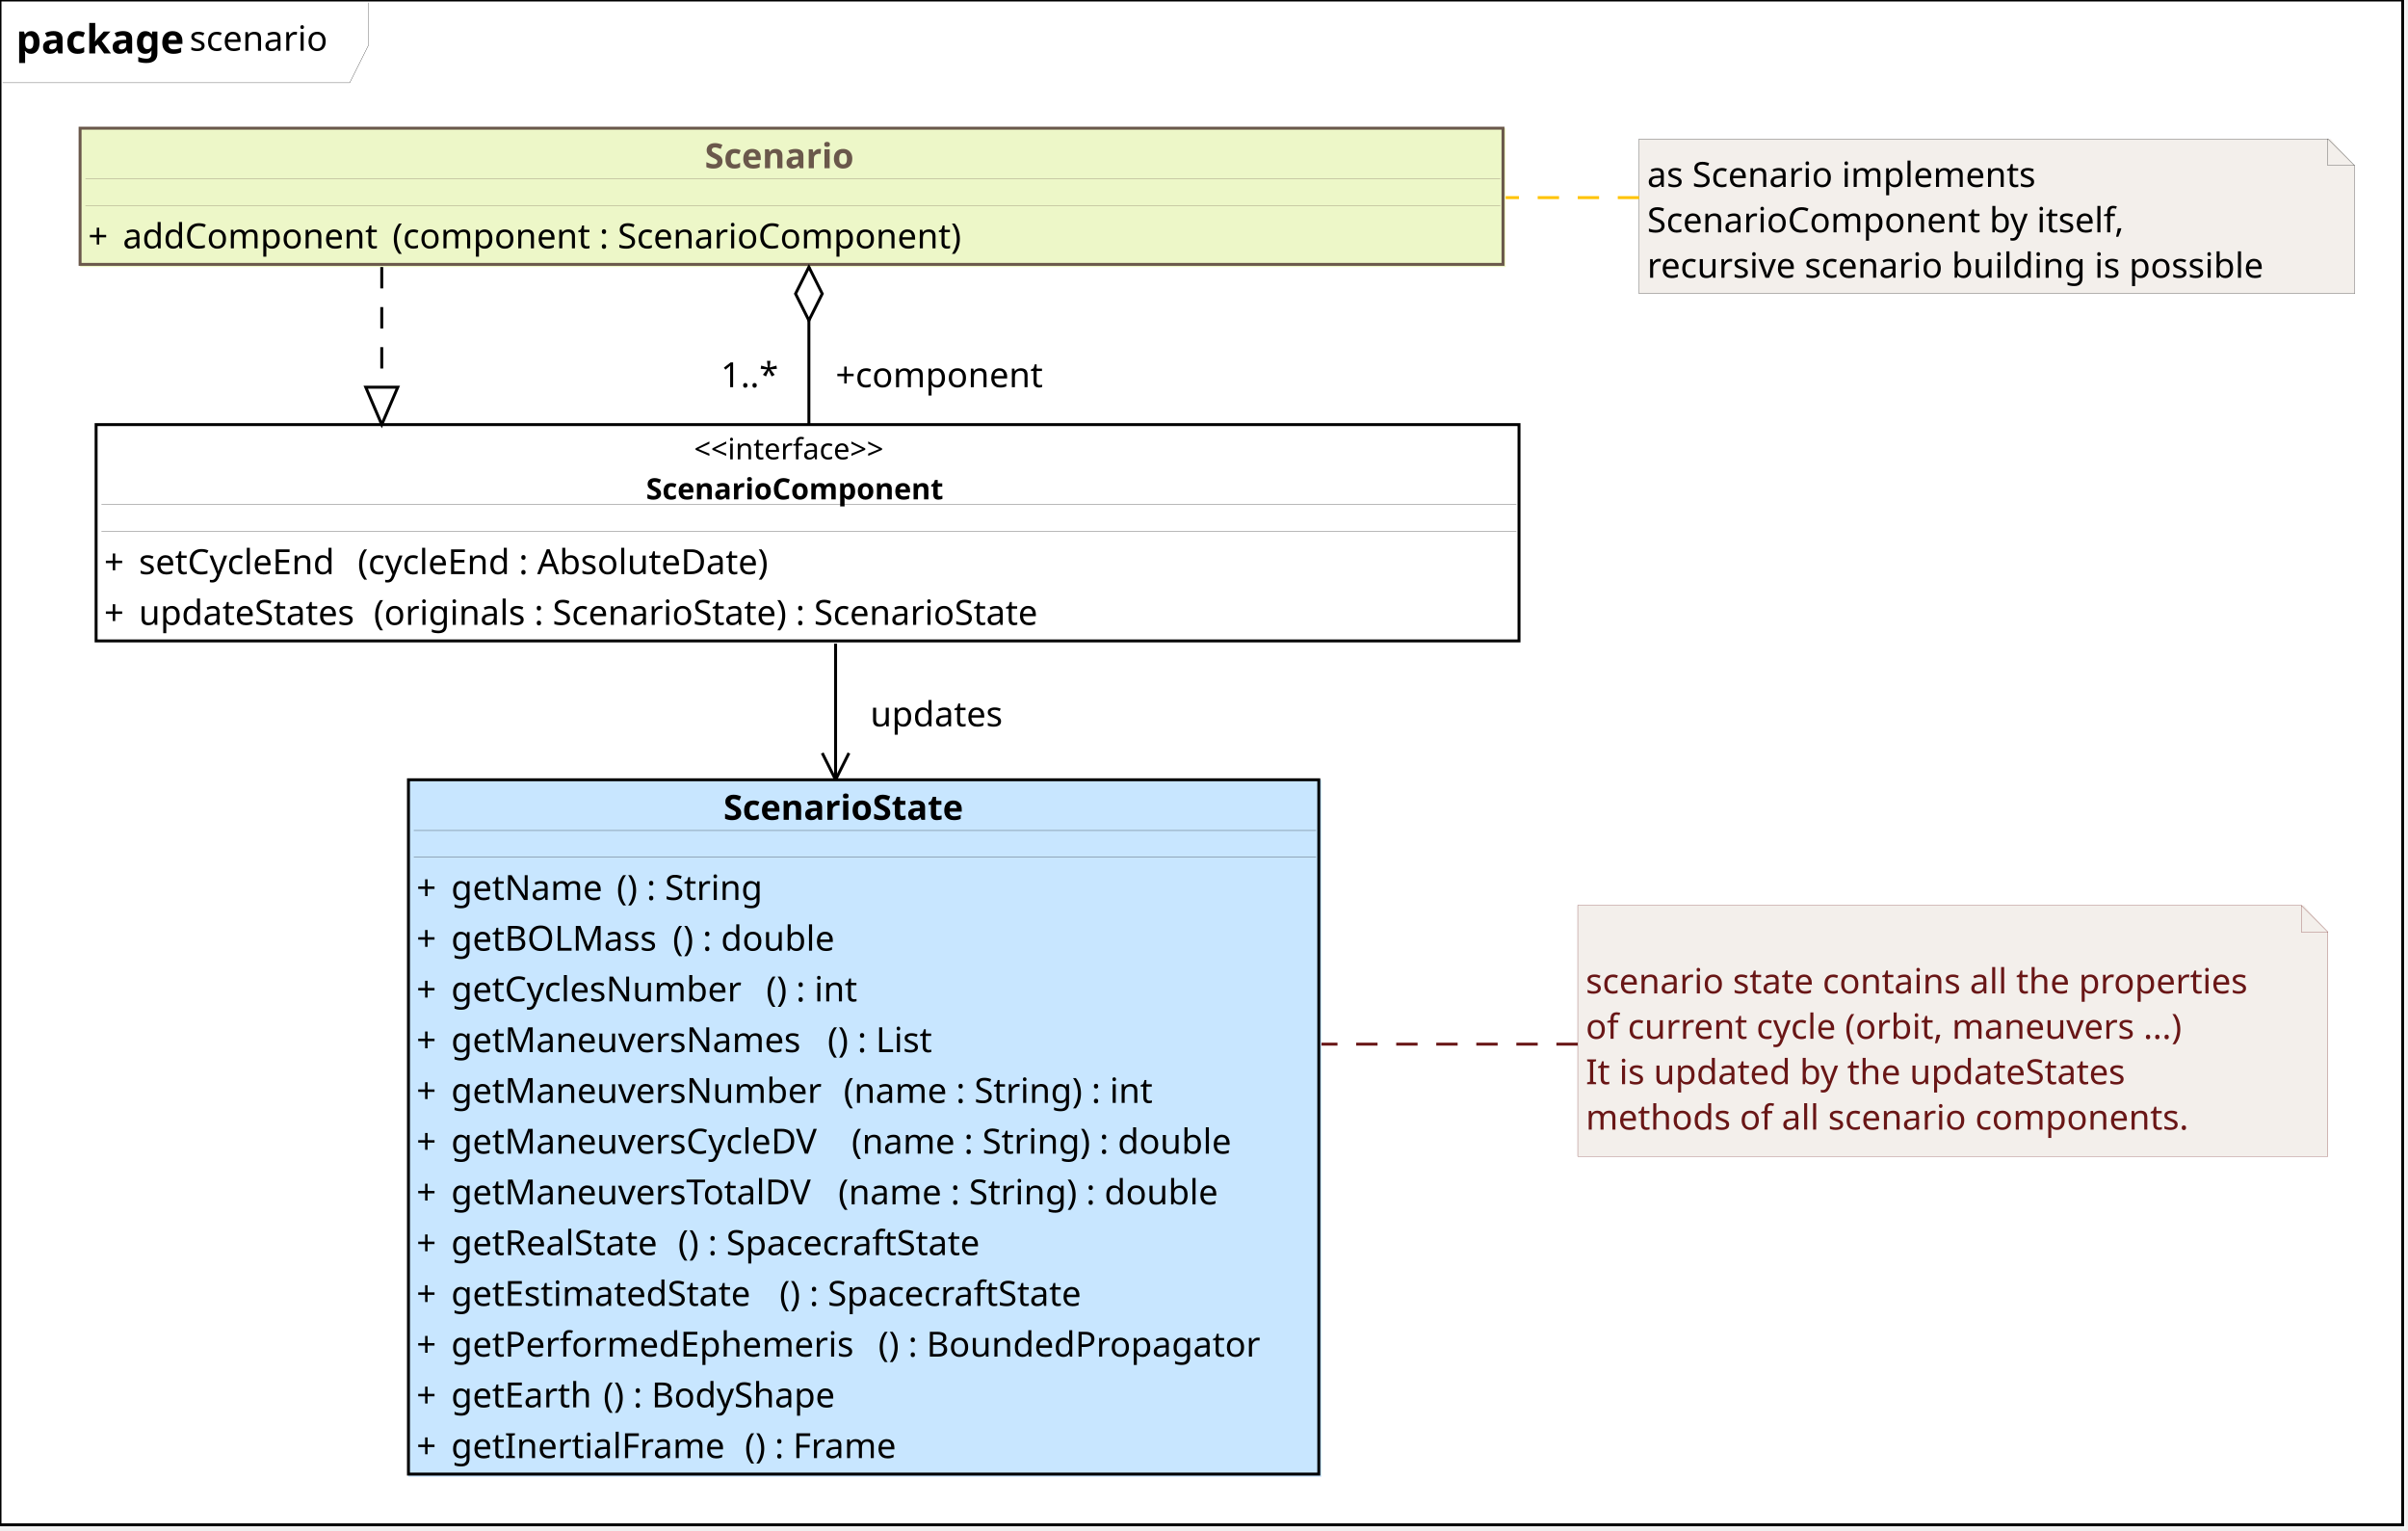
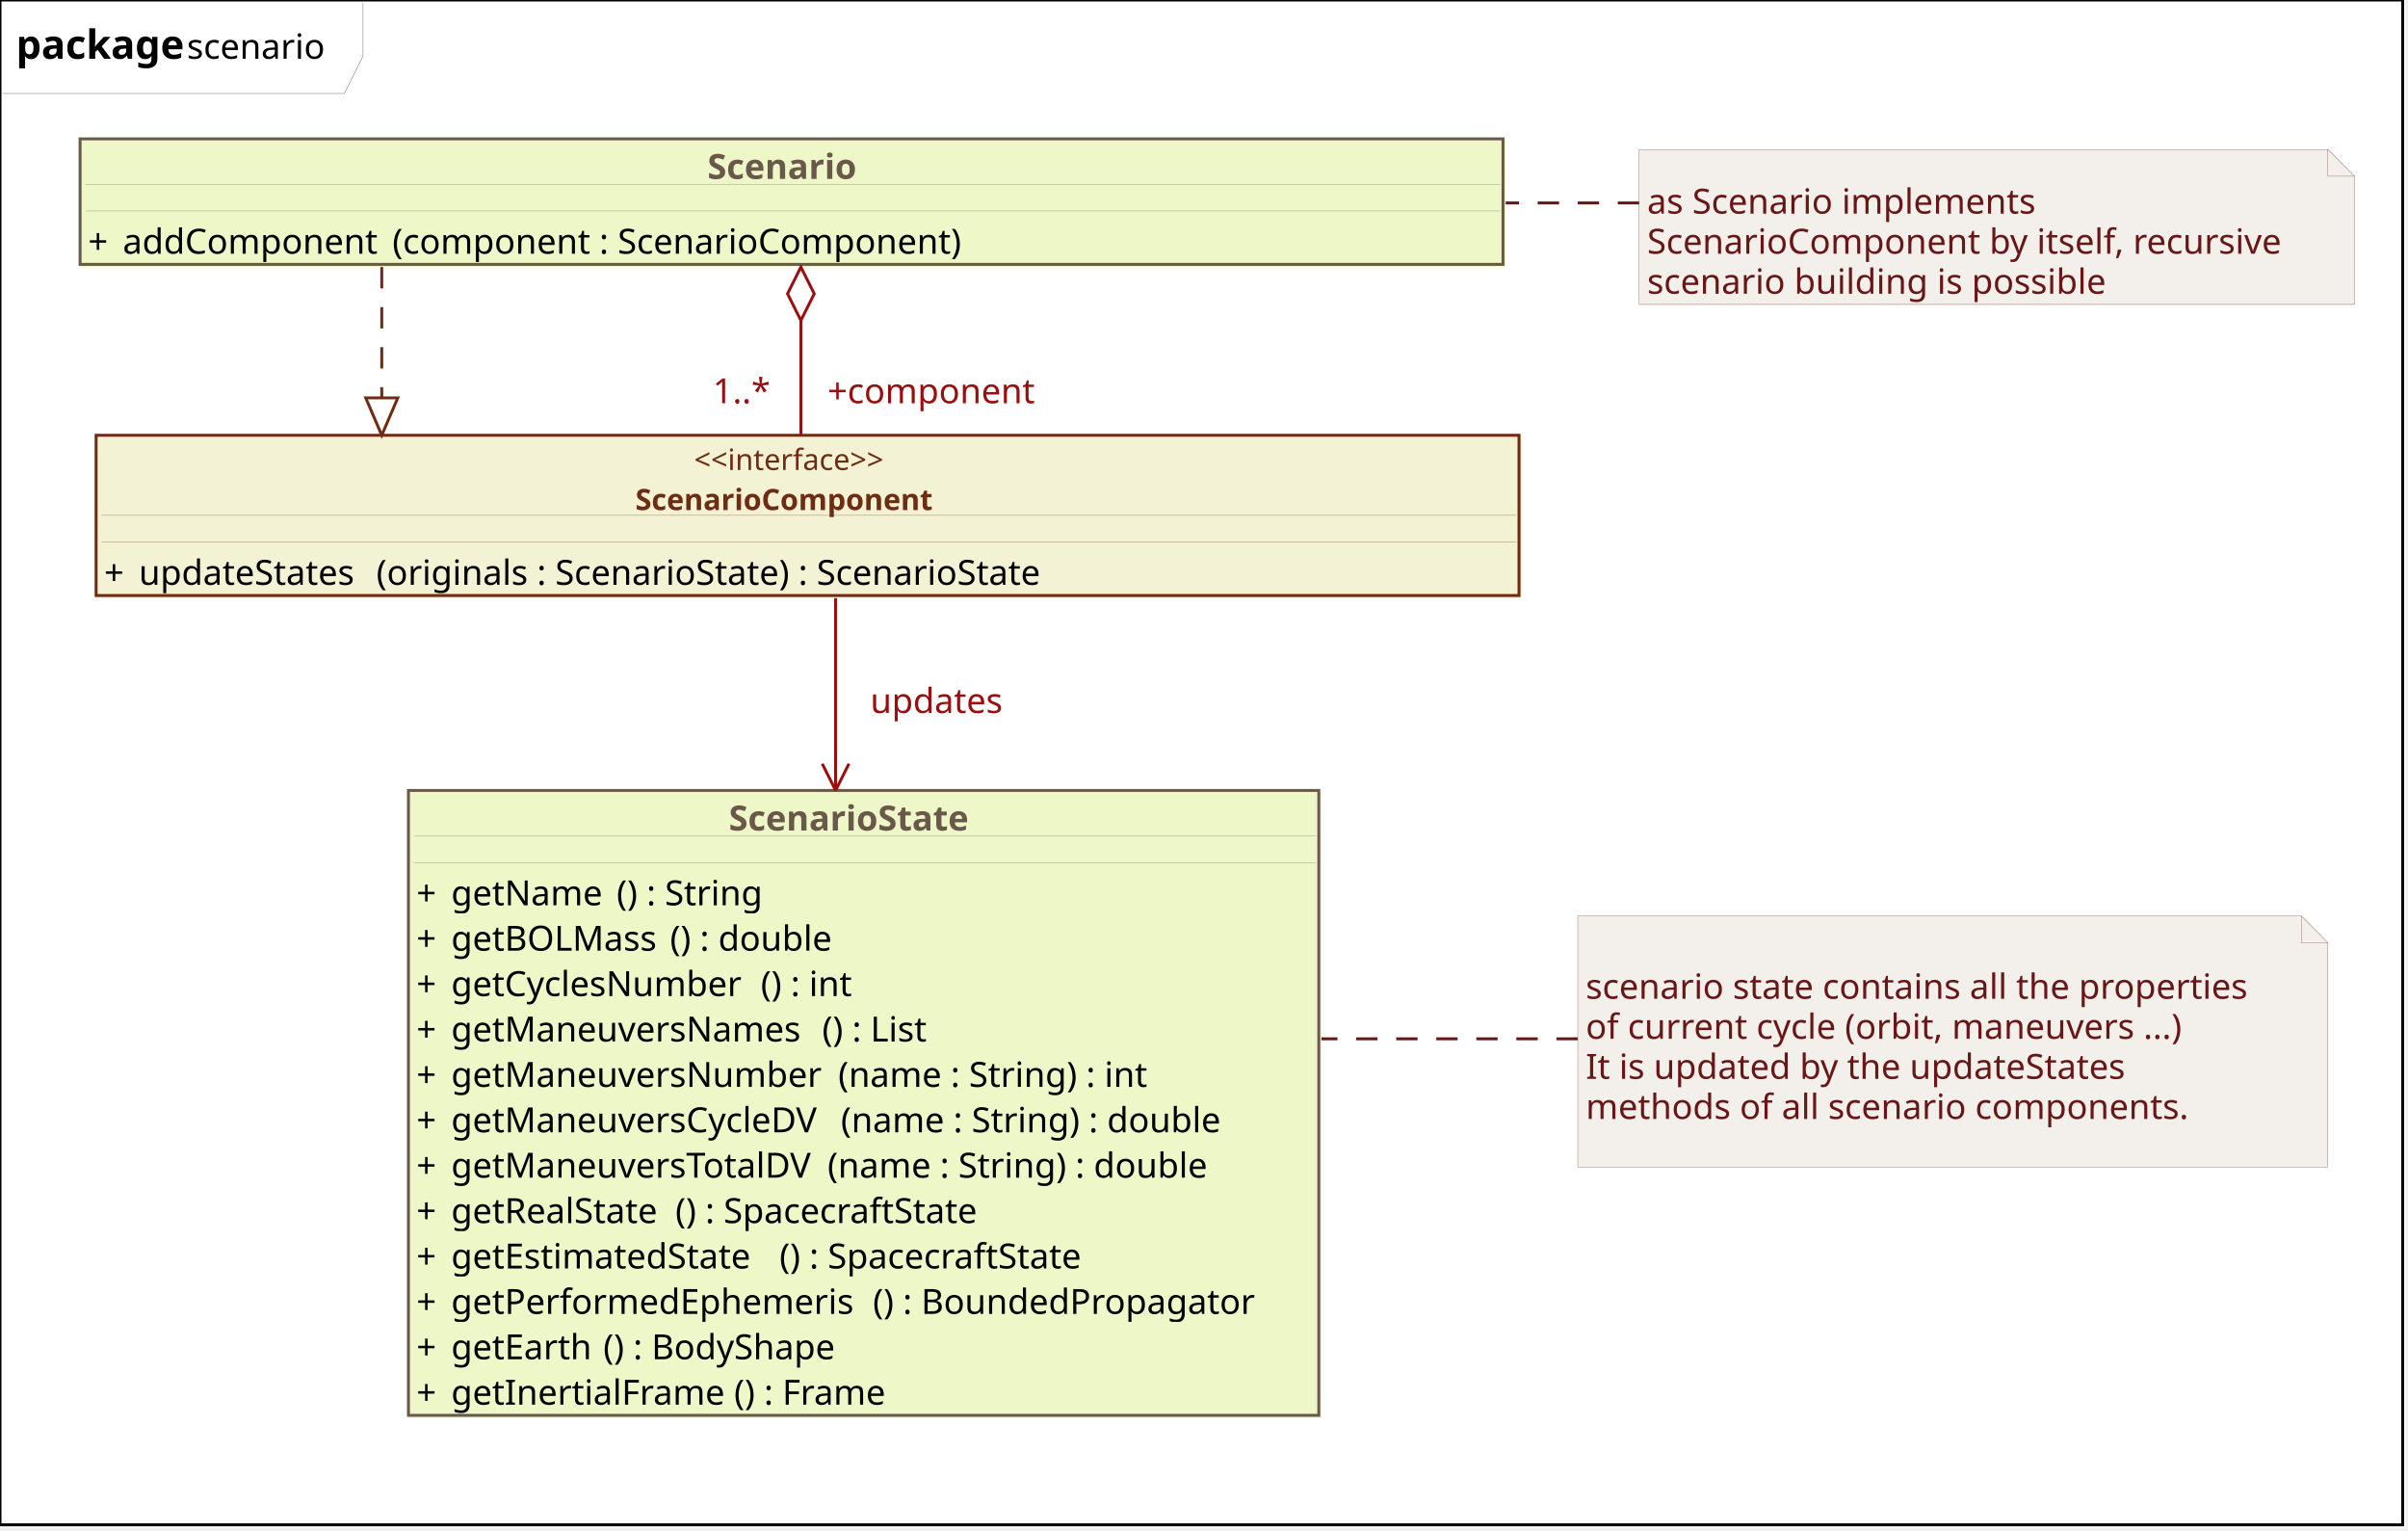
<svg stroke-dasharray="none" shape-rendering="auto" font-family="'Dialog'" width="902" text-rendering="auto" fill-opacity="1" color-interpolation="auto" color-rendering="auto" font-size="12" fill="black" stroke="black" image-rendering="auto" stroke-miterlimit="10" stroke-linecap="square" stroke-linejoin="miter" font-style="normal" height="573" stroke-width="1" stroke-dashoffset="0" font-weight="normal" stroke-opacity="1">
  <defs id="genericDefs" />
  <g>
    <defs id="defs1">
      <clipPath clipPathUnits="userSpaceOnUse" id="clipPath1">
        <path d="M-1 -1 L902 -1 L902 573 L-1 573 L-1 -1 Z" />
      </clipPath>
      <clipPath clipPathUnits="userSpaceOnUse" id="clipPath2">
-         <path d="M5 5 L70 5 L70 24 L5 24 L5 5 Z" />
+         <path d="M5 5 L69 5 L69 28 L5 28 L5 5 Z" />
      </clipPath>
      <clipPath clipPathUnits="userSpaceOnUse" id="clipPath3">
-         <path d="M70 5 L127 5 L127 24 L70 24 L70 5 Z" />
+         <path d="M69 8 L125 8 L125 25 L69 25 L69 8 Z" />
      </clipPath>
      <clipPath clipPathUnits="userSpaceOnUse" id="clipPath4">
-         <path d="M35 158 L571 158 L571 242 L35 242 L35 158 Z" />
+         <path d="M35 162 L571 162 L571 225 L35 225 L35 162 Z" />
      </clipPath>
      <clipPath clipPathUnits="userSpaceOnUse" id="clipPath5">
-         <path d="M259 160 L346 160 L346 175 L259 175 L259 160 Z" />
+         <path d="M259 164 L347 164 L347 179 L259 179 L259 164 Z" />
      </clipPath>
      <clipPath clipPathUnits="userSpaceOnUse" id="clipPath6">
-         <path d="M241 175 L364 175 L364 190 L241 190 L241 175 Z" />
+         <path d="M237 179 L368 179 L368 194 L237 194 L237 179 Z" />
      </clipPath>
      <clipPath clipPathUnits="userSpaceOnUse" id="clipPath7">
-         <path d="M37 188 L569 188 L569 200 L37 200 L37 188 Z" />
+         <path d="M37 192 L569 192 L569 204 L37 204 L37 192 Z" />
      </clipPath>
      <clipPath clipPathUnits="userSpaceOnUse" id="clipPath8">
-         <path d="M38 201 L51 201 L51 220 L38 220 L38 201 Z" />
+         <path d="M38 205 L51 205 L51 222 L38 222 L38 205 Z" />
      </clipPath>
      <clipPath clipPathUnits="userSpaceOnUse" id="clipPath9">
-         <path d="M51 201 L133 201 L133 220 L51 220 L51 201 Z" />
+         <path d="M51 205 L140 205 L140 222 L51 222 L51 205 Z" />
      </clipPath>
      <clipPath clipPathUnits="userSpaceOnUse" id="clipPath10">
-         <path d="M133 201 L303 201 L303 220 L133 220 L133 201 Z" />
+         <path d="M140 205 L411 205 L411 222 L140 222 L140 205 Z" />
      </clipPath>
      <clipPath clipPathUnits="userSpaceOnUse" id="clipPath11">
-         <path d="M38 220 L51 220 L51 239 L38 239 L38 220 Z" />
+         <path d="M37 202 L569 202 L569 223 L37 223 L37 202 Z" />
      </clipPath>
      <clipPath clipPathUnits="userSpaceOnUse" id="clipPath12">
-         <path d="M51 220 L139 220 L139 239 L51 239 L51 220 Z" />
+         <path d="M29 51 L565 51 L565 101 L29 101 L29 51 Z" />
      </clipPath>
      <clipPath clipPathUnits="userSpaceOnUse" id="clipPath13">
-         <path d="M139 220 L411 220 L411 239 L139 239 L139 220 Z" />
+         <path d="M264 53 L329 53 L329 70 L264 70 L264 53 Z" />
      </clipPath>
      <clipPath clipPathUnits="userSpaceOnUse" id="clipPath14">
-         <path d="M37 198 L569 198 L569 240 L37 240 L37 198 Z" />
+         <path d="M31 68 L563 68 L563 80 L31 80 L31 68 Z" />
      </clipPath>
      <clipPath clipPathUnits="userSpaceOnUse" id="clipPath15">
-         <path d="M29 47 L565 47 L565 101 L29 101 L29 47 Z" />
+         <path d="M32 81 L45 81 L45 98 L32 98 L32 81 Z" />
      </clipPath>
      <clipPath clipPathUnits="userSpaceOnUse" id="clipPath16">
-         <path d="M263 49 L331 49 L331 68 L263 68 L263 49 Z" />
+         <path d="M45 81 L146 81 L146 98 L45 98 L45 81 Z" />
      </clipPath>
      <clipPath clipPathUnits="userSpaceOnUse" id="clipPath17">
-         <path d="M31 66 L563 66 L563 78 L31 78 L31 66 Z" />
+         <path d="M146 81 L374 81 L374 98 L146 98 L146 81 Z" />
      </clipPath>
      <clipPath clipPathUnits="userSpaceOnUse" id="clipPath18">
-         <path d="M32 79 L45 79 L45 98 L32 98 L32 79 Z" />
+         <path d="M31 78 L563 78 L563 99 L31 99 L31 78 Z" />
      </clipPath>
      <clipPath clipPathUnits="userSpaceOnUse" id="clipPath19">
-         <path d="M45 79 L146 79 L146 98 L45 98 L45 79 Z" />
+         <path d="M152 295 L496 295 L496 532 L152 532 L152 295 Z" />
      </clipPath>
      <clipPath clipPathUnits="userSpaceOnUse" id="clipPath20">
-         <path d="M146 79 L374 79 L374 98 L146 98 L146 79 Z" />
+         <path d="M272 297 L376 297 L376 314 L272 314 L272 297 Z" />
      </clipPath>
      <clipPath clipPathUnits="userSpaceOnUse" id="clipPath21">
-         <path d="M31 76 L563 76 L563 99 L31 99 L31 76 Z" />
+         <path d="M154 312 L494 312 L494 324 L154 324 L154 312 Z" />
      </clipPath>
      <clipPath clipPathUnits="userSpaceOnUse" id="clipPath22">
-         <path d="M152 291 L496 291 L496 554 L152 554 L152 291 Z" />
+         <path d="M155 325 L168 325 L168 342 L155 342 L155 325 Z" />
      </clipPath>
      <clipPath clipPathUnits="userSpaceOnUse" id="clipPath23">
-         <path d="M270 293 L378 293 L378 312 L270 312 L270 293 Z" />
+         <path d="M168 325 L230 325 L230 342 L168 342 L168 325 Z" />
      </clipPath>
      <clipPath clipPathUnits="userSpaceOnUse" id="clipPath24">
-         <path d="M154 310 L494 310 L494 322 L154 322 L154 310 Z" />
+         <path d="M230 325 L292 325 L292 342 L230 342 L230 325 Z" />
      </clipPath>
      <clipPath clipPathUnits="userSpaceOnUse" id="clipPath25">
-         <path d="M155 323 L168 323 L168 342 L155 342 L155 323 Z" />
+         <path d="M155 342 L168 342 L168 359 L155 359 L155 342 Z" />
      </clipPath>
      <clipPath clipPathUnits="userSpaceOnUse" id="clipPath26">
-         <path d="M168 323 L230 323 L230 342 L168 342 L168 323 Z" />
+         <path d="M168 342 L250 342 L250 359 L168 359 L168 342 Z" />
      </clipPath>
      <clipPath clipPathUnits="userSpaceOnUse" id="clipPath27">
-         <path d="M230 323 L292 323 L292 342 L230 342 L230 323 Z" />
+         <path d="M250 342 L317 342 L317 359 L250 359 L250 342 Z" />
      </clipPath>
      <clipPath clipPathUnits="userSpaceOnUse" id="clipPath28">
-         <path d="M155 342 L168 342 L168 361 L155 361 L155 342 Z" />
+         <path d="M155 359 L168 359 L168 376 L155 376 L155 359 Z" />
      </clipPath>
      <clipPath clipPathUnits="userSpaceOnUse" id="clipPath29">
-         <path d="M168 342 L251 342 L251 361 L168 361 L168 342 Z" />
+         <path d="M168 359 L284 359 L284 376 L168 376 L168 359 Z" />
      </clipPath>
      <clipPath clipPathUnits="userSpaceOnUse" id="clipPath30">
-         <path d="M251 342 L319 342 L319 361 L251 361 L251 342 Z" />
+         <path d="M284 359 L324 359 L324 376 L284 376 L284 359 Z" />
      </clipPath>
      <clipPath clipPathUnits="userSpaceOnUse" id="clipPath31">
-         <path d="M155 361 L168 361 L168 380 L155 380 L155 361 Z" />
+         <path d="M155 376 L168 376 L168 393 L155 393 L155 376 Z" />
      </clipPath>
      <clipPath clipPathUnits="userSpaceOnUse" id="clipPath32">
-         <path d="M168 361 L286 361 L286 380 L168 380 L168 361 Z" />
+         <path d="M168 376 L307 376 L307 393 L168 393 L168 376 Z" />
      </clipPath>
      <clipPath clipPathUnits="userSpaceOnUse" id="clipPath33">
-         <path d="M286 361 L327 361 L327 380 L286 380 L286 361 Z" />
+         <path d="M307 376 L353 376 L353 393 L307 393 L307 376 Z" />
      </clipPath>
      <clipPath clipPathUnits="userSpaceOnUse" id="clipPath34">
-         <path d="M155 380 L168 380 L168 399 L155 399 L155 380 Z" />
+         <path d="M155 393 L168 393 L168 410 L155 410 L155 393 Z" />
      </clipPath>
      <clipPath clipPathUnits="userSpaceOnUse" id="clipPath35">
-         <path d="M168 380 L309 380 L309 399 L168 399 L168 380 Z" />
+         <path d="M168 393 L313 393 L313 410 L168 410 L168 393 Z" />
      </clipPath>
      <clipPath clipPathUnits="userSpaceOnUse" id="clipPath36">
-         <path d="M309 380 L356 380 L356 399 L309 399 L309 380 Z" />
+         <path d="M313 393 L440 393 L440 410 L313 410 L313 393 Z" />
      </clipPath>
      <clipPath clipPathUnits="userSpaceOnUse" id="clipPath37">
-         <path d="M155 399 L168 399 L168 418 L155 418 L155 399 Z" />
+         <path d="M155 410 L168 410 L168 427 L155 427 L155 410 Z" />
      </clipPath>
      <clipPath clipPathUnits="userSpaceOnUse" id="clipPath38">
-         <path d="M168 399 L315 399 L315 418 L168 418 L168 399 Z" />
+         <path d="M168 410 L314 410 L314 427 L168 427 L168 410 Z" />
      </clipPath>
      <clipPath clipPathUnits="userSpaceOnUse" id="clipPath39">
-         <path d="M315 399 L443 399 L443 418 L315 418 L315 399 Z" />
+         <path d="M314 410 L468 410 L468 427 L314 427 L314 410 Z" />
      </clipPath>
      <clipPath clipPathUnits="userSpaceOnUse" id="clipPath40">
-         <path d="M155 418 L168 418 L168 437 L155 437 L155 418 Z" />
+         <path d="M155 427 L168 427 L168 444 L155 444 L155 427 Z" />
      </clipPath>
      <clipPath clipPathUnits="userSpaceOnUse" id="clipPath41">
-         <path d="M168 418 L318 418 L318 437 L168 437 L168 418 Z" />
+         <path d="M168 427 L309 427 L309 444 L168 444 L168 427 Z" />
      </clipPath>
      <clipPath clipPathUnits="userSpaceOnUse" id="clipPath42">
-         <path d="M318 418 L473 418 L473 437 L318 437 L318 418 Z" />
+         <path d="M309 427 L463 427 L463 444 L309 444 L309 427 Z" />
      </clipPath>
      <clipPath clipPathUnits="userSpaceOnUse" id="clipPath43">
-         <path d="M155 437 L168 437 L168 456 L155 456 L155 437 Z" />
+         <path d="M155 444 L168 444 L168 461 L155 461 L155 444 Z" />
      </clipPath>
      <clipPath clipPathUnits="userSpaceOnUse" id="clipPath44">
-         <path d="M168 437 L313 437 L313 456 L168 456 L168 437 Z" />
+         <path d="M168 444 L252 444 L252 461 L168 461 L168 444 Z" />
      </clipPath>
      <clipPath clipPathUnits="userSpaceOnUse" id="clipPath45">
-         <path d="M313 437 L468 437 L468 456 L313 456 L313 437 Z" />
+         <path d="M252 444 L380 444 L380 461 L252 461 L252 444 Z" />
      </clipPath>
      <clipPath clipPathUnits="userSpaceOnUse" id="clipPath46">
-         <path d="M155 456 L168 456 L168 475 L155 475 L155 456 Z" />
+         <path d="M155 461 L168 461 L168 478 L155 478 L155 461 Z" />
      </clipPath>
      <clipPath clipPathUnits="userSpaceOnUse" id="clipPath47">
-         <path d="M168 456 L253 456 L253 475 L168 475 L168 456 Z" />
+         <path d="M168 461 L291 461 L291 478 L168 478 L168 461 Z" />
      </clipPath>
      <clipPath clipPathUnits="userSpaceOnUse" id="clipPath48">
-         <path d="M253 456 L380 456 L380 475 L253 475 L253 456 Z" />
+         <path d="M291 461 L419 461 L419 478 L291 478 L291 461 Z" />
      </clipPath>
      <clipPath clipPathUnits="userSpaceOnUse" id="clipPath49">
-         <path d="M155 475 L168 475 L168 494 L155 494 L155 475 Z" />
+         <path d="M155 478 L168 478 L168 495 L155 495 L155 478 Z" />
      </clipPath>
      <clipPath clipPathUnits="userSpaceOnUse" id="clipPath50">
-         <path d="M168 475 L291 475 L291 494 L168 494 L168 475 Z" />
+         <path d="M168 478 L326 478 L326 495 L168 495 L168 478 Z" />
      </clipPath>
      <clipPath clipPathUnits="userSpaceOnUse" id="clipPath51">
-         <path d="M291 475 L418 475 L418 494 L291 494 L291 475 Z" />
+         <path d="M326 478 L478 478 L478 495 L326 495 L326 478 Z" />
      </clipPath>
      <clipPath clipPathUnits="userSpaceOnUse" id="clipPath52">
-         <path d="M155 494 L168 494 L168 513 L155 513 L155 494 Z" />
+         <path d="M155 495 L168 495 L168 512 L155 512 L155 495 Z" />
      </clipPath>
      <clipPath clipPathUnits="userSpaceOnUse" id="clipPath53">
-         <path d="M168 494 L328 494 L328 513 L168 513 L168 494 Z" />
+         <path d="M168 495 L225 495 L225 512 L168 512 L168 495 Z" />
      </clipPath>
      <clipPath clipPathUnits="userSpaceOnUse" id="clipPath54">
-         <path d="M328 494 L480 494 L480 513 L328 513 L328 494 Z" />
+         <path d="M225 495 L322 495 L322 512 L225 512 L225 495 Z" />
      </clipPath>
      <clipPath clipPathUnits="userSpaceOnUse" id="clipPath55">
-         <path d="M155 513 L168 513 L168 532 L155 532 L155 513 Z" />
+         <path d="M155 512 L168 512 L168 529 L155 529 L155 512 Z" />
      </clipPath>
      <clipPath clipPathUnits="userSpaceOnUse" id="clipPath56">
-         <path d="M168 513 L225 513 L225 532 L168 532 L168 513 Z" />
+         <path d="M168 512 L274 512 L274 529 L168 529 L168 512 Z" />
      </clipPath>
      <clipPath clipPathUnits="userSpaceOnUse" id="clipPath57">
-         <path d="M225 513 L322 513 L322 532 L225 532 L225 513 Z" />
+         <path d="M274 512 L338 512 L338 529 L274 529 L274 512 Z" />
      </clipPath>
      <clipPath clipPathUnits="userSpaceOnUse" id="clipPath58">
-         <path d="M155 532 L168 532 L168 551 L155 551 L155 532 Z" />
+         <path d="M154 322 L494 322 L494 530 L154 530 L154 322 Z" />
      </clipPath>
      <clipPath clipPathUnits="userSpaceOnUse" id="clipPath59">
-         <path d="M168 532 L278 532 L278 551 L168 551 L168 532 Z" />
+         <path d="M590 342 L874 342 L874 439 L590 439 L590 342 Z" />
      </clipPath>
      <clipPath clipPathUnits="userSpaceOnUse" id="clipPath60">
-         <path d="M278 532 L343 532 L343 551 L278 551 L278 532 Z" />
+         <path d="M593 360 L856 360 L856 422 L593 422 L593 360 Z" />
      </clipPath>
      <clipPath clipPathUnits="userSpaceOnUse" id="clipPath61">
-         <path d="M154 320 L494 320 L494 552 L154 552 L154 320 Z" />
+         <path d="M613 55 L884 55 L884 116 L613 116 L613 55 Z" />
      </clipPath>
      <clipPath clipPathUnits="userSpaceOnUse" id="clipPath62">
-         <path d="M590 338 L874 338 L874 435 L590 435 L590 338 Z" />
+         <path d="M616 66 L868 66 L868 113 L616 113 L616 66 Z" />
      </clipPath>
      <clipPath clipPathUnits="userSpaceOnUse" id="clipPath63">
-         <path d="M593 358 L861 358 L861 428 L593 428 L593 358 Z" />
+         <path d="M281 210 L477 210 L477 311 L281 311 L281 210 Z" />
      </clipPath>
      <clipPath clipPathUnits="userSpaceOnUse" id="clipPath64">
-         <path d="M613 51 L884 51 L884 112 L613 112 L613 51 Z" />
+         <path d="M325 253 L379 253 L379 270 L325 270 L325 253 Z" />
      </clipPath>
      <clipPath clipPathUnits="userSpaceOnUse" id="clipPath65">
-         <path d="M616 56 L866 56 L866 109 L616 109 L616 56 Z" />
+         <path d="M307 285 L320 285 L320 298 L307 298 L307 285 Z" />
      </clipPath>
      <clipPath clipPathUnits="userSpaceOnUse" id="clipPath66">
-         <path d="M281 227 L478 227 L478 307 L281 307 L281 227 Z" />
+         <path d="M161 86 L439 86 L439 181 L161 181 L161 86 Z" />
      </clipPath>
      <clipPath clipPathUnits="userSpaceOnUse" id="clipPath67">
-         <path d="M325 258 L379 258 L379 277 L325 277 L325 258 Z" />
+         <path d="M309 137 L395 137 L395 154 L309 154 L309 137 Z" />
      </clipPath>
      <clipPath clipPathUnits="userSpaceOnUse" id="clipPath68">
-         <path d="M307 281 L320 281 L320 294 L307 294 L307 281 Z" />
+         <path d="M266 137 L291 137 L291 154 L266 154 L266 137 Z" />
      </clipPath>
      <clipPath clipPathUnits="userSpaceOnUse" id="clipPath69">
-         <path d="M163 86 L443 86 L443 179 L163 179 L163 86 Z" />
+         <path d="M294 99 L307 99 L307 122 L294 122 L294 99 Z" />
      </clipPath>
      <clipPath clipPathUnits="userSpaceOnUse" id="clipPath70">
-         <path d="M312 131 L398 131 L398 150 L312 150 L312 131 Z" />
+         <path d="M123 86 L164 86 L164 178 L123 178 L123 86 Z" />
      </clipPath>
      <clipPath clipPathUnits="userSpaceOnUse" id="clipPath71">
-         <path d="M269 131 L294 131 L294 150 L269 150 L269 131 Z" />
+         <path d="M136 148 L151 148 L151 165 L136 165 L136 148 Z" />
      </clipPath>
      <clipPath clipPathUnits="userSpaceOnUse" id="clipPath72">
-         <path d="M297 99 L310 99 L310 122 L297 122 L297 99 Z" />
+         <path d="M550 62 L629 62 L629 91 L550 91 L550 62 Z" />
      </clipPath>
      <clipPath clipPathUnits="userSpaceOnUse" id="clipPath73">
-         <path d="M123 86 L164 86 L164 174 L123 174 L123 86 Z" />
-       </clipPath>
-       <clipPath clipPathUnits="userSpaceOnUse" id="clipPath74">
-         <path d="M136 144 L151 144 L151 161 L136 161 L136 144 Z" />
-       </clipPath>
-       <clipPath clipPathUnits="userSpaceOnUse" id="clipPath75">
-         <path d="M550 60 L629 60 L629 89 L550 89 L550 60 Z" />
-       </clipPath>
-       <clipPath clipPathUnits="userSpaceOnUse" id="clipPath76">
-         <path d="M481 377 L606 377 L606 406 L481 406 L481 377 Z" />
+         <path d="M481 375 L606 375 L606 404 L481 404 L481 375 Z" />
      </clipPath>
    </defs>
-     <g font-size="15" fill="white" font-family="'Ubuntu'" stroke-linejoin="round" stroke="white" stroke-width="0" stroke-miterlimit="0">
+     <g font-size="15" fill="white" font-family="'Cantarell'" stroke-linejoin="round" stroke="white" stroke-width="0" stroke-miterlimit="0">
      <rect x="0" y="0" clip-path="url(#clipPath1)" width="901" height="572" stroke="none" />
    </g>
-     <g stroke-width="0.1" font-size="15" font-family="'Ubuntu'" stroke-linecap="butt">
-       <line clip-path="url(#clipPath1)" fill="none" x1="1" x2="131" y1="31" y2="31" />
-       <line clip-path="url(#clipPath1)" fill="none" x1="131" x2="138" y1="31" y2="17" />
-       <line clip-path="url(#clipPath1)" fill="none" x1="138" x2="138" y1="17" y2="1" />
-       <text x="6" y="20" clip-path="url(#clipPath2)" stroke="none" font-weight="bold" xml:space="preserve">package </text>
-       <text font-size="13" x="71" y="19" clip-path="url(#clipPath3)" font-family="'Dialog'" stroke="none" xml:space="preserve">scenario</text>
-       <rect x="36" y="159" clip-path="url(#clipPath4)" fill="white" width="534" height="82" stroke="none" />
-       <text font-size="11" x="260" y="172" clip-path="url(#clipPath5)" font-family="'Dialog'" stroke="none" xml:space="preserve">&lt;&lt;interface&gt;&gt;</text>
-       <text font-size="11" x="242" y="187" clip-path="url(#clipPath6)" font-family="'Dialog'" stroke="none" font-weight="bold" xml:space="preserve">ScenarioComponent</text>
-       <line clip-path="url(#clipPath7)" fill="none" x1="38" x2="568" y1="189" y2="189" />
-       <text font-size="13" x="39" y="215" clip-path="url(#clipPath8)" font-family="'Dialog'" stroke="none" xml:space="preserve">+</text>
-       <text font-size="13" x="52" y="215" clip-path="url(#clipPath9)" font-family="'Dialog'" stroke="none" xml:space="preserve">setCycleEnd</text>
-       <text font-size="13" x="134" y="215" clip-path="url(#clipPath10)" font-family="'Dialog'" stroke="none" xml:space="preserve">(cycleEnd : AbsoluteDate)</text>
-       <text font-size="13" x="39" y="234" clip-path="url(#clipPath11)" font-family="'Dialog'" stroke="none" xml:space="preserve">+</text>
-       <text font-size="13" x="52" y="234" clip-path="url(#clipPath12)" font-family="'Dialog'" stroke="none" xml:space="preserve">updateStates</text>
-       <text font-size="13" x="140" y="234" clip-path="url(#clipPath13)" font-family="'Dialog'" stroke="none" xml:space="preserve">(originals : ScenarioState) : ScenarioState</text>
-       <line clip-path="url(#clipPath14)" fill="none" x1="38" x2="568" y1="199" y2="199" />
-       <rect x="36" y="159" clip-path="url(#clipPath4)" fill="none" width="533" height="81" stroke-width="1.1" />
-       <rect x="30" y="48" clip-path="url(#clipPath15)" fill="rgb(237,247,200)" width="534" height="52" stroke="none" stroke-width="1.1" />
+     <g stroke-width="0.1" font-size="15" font-family="'Cantarell'" stroke-linecap="butt">
+       <line clip-path="url(#clipPath1)" fill="none" x1="1" x2="129" y1="35" y2="35" />
+       <line clip-path="url(#clipPath1)" fill="none" x1="129" x2="136" y1="35" y2="21" />
+       <line clip-path="url(#clipPath1)" fill="none" x1="136" x2="136" y1="21" y2="1" />
+       <text x="6" y="22" clip-path="url(#clipPath2)" stroke="none" font-weight="bold" xml:space="preserve">package </text>
+       <text font-size="13" x="70" y="22" clip-path="url(#clipPath3)" font-family="'Dialog'" stroke="none" xml:space="preserve">scenario</text>
+       <rect x="36" y="163" clip-path="url(#clipPath4)" fill="rgb(244,242,212)" width="534" height="61" stroke="none" />
+     </g>
+     <g fill="rgb(110,44,18)" stroke-width="0.1" font-size="11" stroke-linecap="butt" stroke="rgb(110,44,18)">
+       <text xml:space="preserve" x="260" y="176" clip-path="url(#clipPath5)" stroke="none">&lt;&lt;interface&gt;&gt;</text>
+       <text x="238" y="191" clip-path="url(#clipPath6)" stroke="none" font-weight="bold" xml:space="preserve">ScenarioComponent</text>
+       <line clip-path="url(#clipPath7)" fill="none" x1="38" x2="568" y1="193" y2="193" />
+       <text font-size="13" x="39" y="219" clip-path="url(#clipPath8)" fill="black" stroke="none" xml:space="preserve">+</text>
+       <text font-size="13" x="52" y="219" clip-path="url(#clipPath9)" fill="black" stroke="none" xml:space="preserve">updateStates</text>
+       <text font-size="13" x="141" y="219" clip-path="url(#clipPath10)" fill="black" stroke="none" xml:space="preserve">(originals : ScenarioState) : ScenarioState</text>
+       <line clip-path="url(#clipPath11)" fill="none" x1="38" x2="568" y1="203" y2="203" />
+       <rect x="36" y="163" clip-path="url(#clipPath4)" fill="none" width="533" height="60" stroke-width="1.1" />
+     </g>
+     <g font-size="15" stroke-linecap="butt" fill="rgb(237,247,200)" font-family="'Cantarell'" stroke="rgb(237,247,200)" stroke-width="1.1">
+       <rect x="30" y="52" clip-path="url(#clipPath12)" width="534" height="48" stroke="none" />
    </g>
    <g font-size="13" stroke-linecap="butt" fill="rgb(106,88,75)" stroke="rgb(106,88,75)" font-weight="bold" stroke-width="1.1">
-       <text xml:space="preserve" x="264" y="63" clip-path="url(#clipPath16)" stroke="none">Scenario</text>
-     </g>
-     <g font-size="15" stroke-linecap="butt" fill="rgb(106,88,75)" font-family="'Ubuntu'" stroke="rgb(106,88,75)" stroke-width="0.1">
-       <line clip-path="url(#clipPath17)" fill="none" x1="32" x2="562" y1="67" y2="67" />
+       <text xml:space="preserve" x="265" y="67" clip-path="url(#clipPath13)" stroke="none">Scenario</text>
+     </g>
+     <g font-size="15" stroke-linecap="butt" fill="rgb(106,88,75)" font-family="'Cantarell'" stroke="rgb(106,88,75)" stroke-width="0.1">
+       <line clip-path="url(#clipPath14)" fill="none" x1="32" x2="562" y1="69" y2="69" />
    </g>
    <g stroke-width="0.1" font-size="13" stroke-linecap="butt">
-       <text xml:space="preserve" x="33" y="93" clip-path="url(#clipPath18)" stroke="none">+</text>
-       <text xml:space="preserve" x="46" y="93" clip-path="url(#clipPath19)" stroke="none">addComponent</text>
-       <text xml:space="preserve" x="147" y="93" clip-path="url(#clipPath20)" stroke="none">(component : ScenarioComponent)</text>
-     </g>
-     <g font-size="15" stroke-linecap="butt" fill="rgb(106,88,75)" font-family="'Ubuntu'" stroke="rgb(106,88,75)" stroke-width="0.1">
-       <line clip-path="url(#clipPath21)" fill="none" x1="32" x2="562" y1="77" y2="77" />
-       <rect x="30" y="48" clip-path="url(#clipPath15)" fill="none" width="533" height="51" stroke-width="1.1" />
-       <rect x="153" y="292" clip-path="url(#clipPath22)" fill="rgb(200,230,255)" width="342" height="261" stroke="none" stroke-width="1.1" />
-     </g>
-     <g stroke-width="1.1" font-size="13" font-weight="bold" stroke-linecap="butt">
-       <text xml:space="preserve" x="271" y="307" clip-path="url(#clipPath23)" stroke="none">ScenarioState</text>
-     </g>
-     <g stroke-width="0.1" font-size="15" font-family="'Ubuntu'" stroke-linecap="butt">
-       <line clip-path="url(#clipPath24)" fill="none" x1="155" x2="493" y1="311" y2="311" />
-       <text font-size="13" x="156" y="337" clip-path="url(#clipPath25)" font-family="'Dialog'" stroke="none" xml:space="preserve">+</text>
-       <text font-size="13" x="169" y="337" clip-path="url(#clipPath26)" font-family="'Dialog'" stroke="none" xml:space="preserve">getName</text>
-       <text font-size="13" x="231" y="337" clip-path="url(#clipPath27)" font-family="'Dialog'" stroke="none" xml:space="preserve">() : String</text>
-       <text font-size="13" x="156" y="356" clip-path="url(#clipPath28)" font-family="'Dialog'" stroke="none" xml:space="preserve">+</text>
-       <text font-size="13" x="169" y="356" clip-path="url(#clipPath29)" font-family="'Dialog'" stroke="none" xml:space="preserve">getBOLMass</text>
-       <text font-size="13" x="252" y="356" clip-path="url(#clipPath30)" font-family="'Dialog'" stroke="none" xml:space="preserve">() : double</text>
-       <text font-size="13" x="156" y="375" clip-path="url(#clipPath31)" font-family="'Dialog'" stroke="none" xml:space="preserve">+</text>
-       <text font-size="13" x="169" y="375" clip-path="url(#clipPath32)" font-family="'Dialog'" stroke="none" xml:space="preserve">getCyclesNumber</text>
-       <text font-size="13" x="287" y="375" clip-path="url(#clipPath33)" font-family="'Dialog'" stroke="none" xml:space="preserve">() : int</text>
-       <text font-size="13" x="156" y="394" clip-path="url(#clipPath34)" font-family="'Dialog'" stroke="none" xml:space="preserve">+</text>
-       <text font-size="13" x="169" y="394" clip-path="url(#clipPath35)" font-family="'Dialog'" stroke="none" xml:space="preserve">getManeuversNames</text>
-       <text font-size="13" x="310" y="394" clip-path="url(#clipPath36)" font-family="'Dialog'" stroke="none" xml:space="preserve">() : List</text>
-       <text font-size="13" x="156" y="413" clip-path="url(#clipPath37)" font-family="'Dialog'" stroke="none" xml:space="preserve">+</text>
-       <text font-size="13" x="169" y="413" clip-path="url(#clipPath38)" font-family="'Dialog'" stroke="none" xml:space="preserve">getManeuversNumber</text>
-       <text font-size="13" x="316" y="413" clip-path="url(#clipPath39)" font-family="'Dialog'" stroke="none" xml:space="preserve">(name : String) : int</text>
-       <text font-size="13" x="156" y="432" clip-path="url(#clipPath40)" font-family="'Dialog'" stroke="none" xml:space="preserve">+</text>
-       <text font-size="13" x="169" y="432" clip-path="url(#clipPath41)" font-family="'Dialog'" stroke="none" xml:space="preserve">getManeuversCycleDV</text>
-       <text font-size="13" x="319" y="432" clip-path="url(#clipPath42)" font-family="'Dialog'" stroke="none" xml:space="preserve">(name : String) : double</text>
-       <text font-size="13" x="156" y="451" clip-path="url(#clipPath43)" font-family="'Dialog'" stroke="none" xml:space="preserve">+</text>
-       <text font-size="13" x="169" y="451" clip-path="url(#clipPath44)" font-family="'Dialog'" stroke="none" xml:space="preserve">getManeuversTotalDV</text>
-       <text font-size="13" x="314" y="451" clip-path="url(#clipPath45)" font-family="'Dialog'" stroke="none" xml:space="preserve">(name : String) : double</text>
-       <text font-size="13" x="156" y="470" clip-path="url(#clipPath46)" font-family="'Dialog'" stroke="none" xml:space="preserve">+</text>
-       <text font-size="13" x="169" y="470" clip-path="url(#clipPath47)" font-family="'Dialog'" stroke="none" xml:space="preserve">getRealState</text>
-       <text font-size="13" x="254" y="470" clip-path="url(#clipPath48)" font-family="'Dialog'" stroke="none" xml:space="preserve">() : SpacecraftState</text>
-       <text font-size="13" x="156" y="489" clip-path="url(#clipPath49)" font-family="'Dialog'" stroke="none" xml:space="preserve">+</text>
-       <text font-size="13" x="169" y="489" clip-path="url(#clipPath50)" font-family="'Dialog'" stroke="none" xml:space="preserve">getEstimatedState</text>
-       <text font-size="13" x="292" y="489" clip-path="url(#clipPath51)" font-family="'Dialog'" stroke="none" xml:space="preserve">() : SpacecraftState</text>
-       <text font-size="13" x="156" y="508" clip-path="url(#clipPath52)" font-family="'Dialog'" stroke="none" xml:space="preserve">+</text>
-       <text font-size="13" x="169" y="508" clip-path="url(#clipPath53)" font-family="'Dialog'" stroke="none" xml:space="preserve">getPerformedEphemeris</text>
-       <text font-size="13" x="329" y="508" clip-path="url(#clipPath54)" font-family="'Dialog'" stroke="none" xml:space="preserve">() : BoundedPropagator</text>
-       <text font-size="13" x="156" y="527" clip-path="url(#clipPath55)" font-family="'Dialog'" stroke="none" xml:space="preserve">+</text>
-       <text font-size="13" x="169" y="527" clip-path="url(#clipPath56)" font-family="'Dialog'" stroke="none" xml:space="preserve">getEarth</text>
-       <text font-size="13" x="226" y="527" clip-path="url(#clipPath57)" font-family="'Dialog'" stroke="none" xml:space="preserve">() : BodyShape</text>
-       <text font-size="13" x="156" y="546" clip-path="url(#clipPath58)" font-family="'Dialog'" stroke="none" xml:space="preserve">+</text>
-       <text font-size="13" x="169" y="546" clip-path="url(#clipPath59)" font-family="'Dialog'" stroke="none" xml:space="preserve">getInertialFrame</text>
-       <text font-size="13" x="279" y="546" clip-path="url(#clipPath60)" font-family="'Dialog'" stroke="none" xml:space="preserve">() : Frame</text>
-       <line clip-path="url(#clipPath61)" fill="none" x1="155" x2="493" y1="321" y2="321" />
-       <rect x="153" y="292" clip-path="url(#clipPath22)" fill="none" width="341" height="260" stroke-width="1.1" />
+       <text xml:space="preserve" x="33" y="95" clip-path="url(#clipPath15)" stroke="none">+</text>
+       <text xml:space="preserve" x="46" y="95" clip-path="url(#clipPath16)" stroke="none">addComponent</text>
+       <text xml:space="preserve" x="147" y="95" clip-path="url(#clipPath17)" stroke="none">(component : ScenarioComponent)</text>
+     </g>
+     <g font-size="15" stroke-linecap="butt" fill="rgb(106,88,75)" font-family="'Cantarell'" stroke="rgb(106,88,75)" stroke-width="0.1">
+       <line clip-path="url(#clipPath18)" fill="none" x1="32" x2="562" y1="79" y2="79" />
+       <rect x="30" y="52" clip-path="url(#clipPath12)" fill="none" width="533" height="47" stroke-width="1.1" />
+       <rect x="153" y="296" clip-path="url(#clipPath19)" fill="rgb(237,247,200)" width="342" height="235" stroke="none" stroke-width="1.1" />
+     </g>
+     <g font-size="13" stroke-linecap="butt" fill="rgb(106,88,75)" stroke="rgb(106,88,75)" font-weight="bold" stroke-width="1.1">
+       <text xml:space="preserve" x="273" y="311" clip-path="url(#clipPath20)" stroke="none">ScenarioState</text>
+     </g>
+     <g font-size="15" stroke-linecap="butt" fill="rgb(106,88,75)" font-family="'Cantarell'" stroke="rgb(106,88,75)" stroke-width="0.1">
+       <line clip-path="url(#clipPath21)" fill="none" x1="155" x2="493" y1="313" y2="313" />
+     </g>
+     <g stroke-width="0.1" font-size="13" stroke-linecap="butt">
+       <text xml:space="preserve" x="156" y="339" clip-path="url(#clipPath22)" stroke="none">+</text>
+       <text xml:space="preserve" x="169" y="339" clip-path="url(#clipPath23)" stroke="none">getName</text>
+       <text xml:space="preserve" x="231" y="339" clip-path="url(#clipPath24)" stroke="none">() : String</text>
+       <text xml:space="preserve" x="156" y="356" clip-path="url(#clipPath25)" stroke="none">+</text>
+       <text xml:space="preserve" x="169" y="356" clip-path="url(#clipPath26)" stroke="none">getBOLMass</text>
+       <text xml:space="preserve" x="251" y="356" clip-path="url(#clipPath27)" stroke="none">() : double</text>
+       <text xml:space="preserve" x="156" y="373" clip-path="url(#clipPath28)" stroke="none">+</text>
+       <text xml:space="preserve" x="169" y="373" clip-path="url(#clipPath29)" stroke="none">getCyclesNumber</text>
+       <text xml:space="preserve" x="285" y="373" clip-path="url(#clipPath30)" stroke="none">() : int</text>
+       <text xml:space="preserve" x="156" y="390" clip-path="url(#clipPath31)" stroke="none">+</text>
+       <text xml:space="preserve" x="169" y="390" clip-path="url(#clipPath32)" stroke="none">getManeuversNames</text>
+       <text xml:space="preserve" x="308" y="390" clip-path="url(#clipPath33)" stroke="none">() : List</text>
+       <text xml:space="preserve" x="156" y="407" clip-path="url(#clipPath34)" stroke="none">+</text>
+       <text xml:space="preserve" x="169" y="407" clip-path="url(#clipPath35)" stroke="none">getManeuversNumber</text>
+       <text xml:space="preserve" x="314" y="407" clip-path="url(#clipPath36)" stroke="none">(name : String) : int</text>
+       <text xml:space="preserve" x="156" y="424" clip-path="url(#clipPath37)" stroke="none">+</text>
+       <text xml:space="preserve" x="169" y="424" clip-path="url(#clipPath38)" stroke="none">getManeuversCycleDV</text>
+       <text xml:space="preserve" x="315" y="424" clip-path="url(#clipPath39)" stroke="none">(name : String) : double</text>
+       <text xml:space="preserve" x="156" y="441" clip-path="url(#clipPath40)" stroke="none">+</text>
+       <text xml:space="preserve" x="169" y="441" clip-path="url(#clipPath41)" stroke="none">getManeuversTotalDV</text>
+       <text xml:space="preserve" x="310" y="441" clip-path="url(#clipPath42)" stroke="none">(name : String) : double</text>
+       <text xml:space="preserve" x="156" y="458" clip-path="url(#clipPath43)" stroke="none">+</text>
+       <text xml:space="preserve" x="169" y="458" clip-path="url(#clipPath44)" stroke="none">getRealState</text>
+       <text xml:space="preserve" x="253" y="458" clip-path="url(#clipPath45)" stroke="none">() : SpacecraftState</text>
+       <text xml:space="preserve" x="156" y="475" clip-path="url(#clipPath46)" stroke="none">+</text>
+       <text xml:space="preserve" x="169" y="475" clip-path="url(#clipPath47)" stroke="none">getEstimatedState</text>
+       <text xml:space="preserve" x="292" y="475" clip-path="url(#clipPath48)" stroke="none">() : SpacecraftState</text>
+       <text xml:space="preserve" x="156" y="492" clip-path="url(#clipPath49)" stroke="none">+</text>
+       <text xml:space="preserve" x="169" y="492" clip-path="url(#clipPath50)" stroke="none">getPerformedEphemeris</text>
+       <text xml:space="preserve" x="327" y="492" clip-path="url(#clipPath51)" stroke="none">() : BoundedPropagator</text>
+       <text xml:space="preserve" x="156" y="509" clip-path="url(#clipPath52)" stroke="none">+</text>
+       <text xml:space="preserve" x="169" y="509" clip-path="url(#clipPath53)" stroke="none">getEarth</text>
+       <text xml:space="preserve" x="226" y="509" clip-path="url(#clipPath54)" stroke="none">() : BodyShape</text>
+       <text xml:space="preserve" x="156" y="526" clip-path="url(#clipPath55)" stroke="none">+</text>
+       <text xml:space="preserve" x="169" y="526" clip-path="url(#clipPath56)" stroke="none">getInertialFrame</text>
+       <text xml:space="preserve" x="275" y="526" clip-path="url(#clipPath57)" stroke="none">() : Frame</text>
+     </g>
+     <g font-size="15" stroke-linecap="butt" fill="rgb(106,88,75)" font-family="'Cantarell'" stroke="rgb(106,88,75)" stroke-width="0.1">
+       <line clip-path="url(#clipPath58)" fill="none" x1="155" x2="493" y1="323" y2="323" />
+       <rect x="153" y="296" clip-path="url(#clipPath19)" fill="none" width="341" height="234" stroke-width="1.1" />
    </g>
    <g fill="rgb(243,239,235)" stroke-width="1.1" font-size="13" stroke-linecap="butt" stroke="rgb(243,239,235)">
-       <polygon clip-path="url(#clipPath62)" points=" 591 339 863 339 872 349 872 433 591 433" stroke="none" />
-       <polygon fill="none" stroke-width="0.1" clip-path="url(#clipPath62)" points=" 862 339 862 349 872 349 862 339 591 339 591 433 872 433 872 349" stroke="rgb(105,22,22)" />
-       <text x="594" y="372" clip-path="url(#clipPath63)" fill="rgb(105,22,22)" stroke="none" stroke-width="0.1" xml:space="preserve">scenario state contains all the properties</text>
-       <text x="594" y="389" clip-path="url(#clipPath63)" fill="rgb(105,22,22)" stroke="none" stroke-width="0.1" xml:space="preserve">of current cycle (orbit, maneuvers ...)</text>
-       <text x="594" y="406" clip-path="url(#clipPath63)" fill="rgb(105,22,22)" stroke="none" stroke-width="0.1" xml:space="preserve">It is updated by the updateStates</text>
-       <text x="594" y="423" clip-path="url(#clipPath63)" fill="rgb(105,22,22)" stroke="none" stroke-width="0.1" xml:space="preserve">methods of all scenario components.</text>
-       <polygon stroke-width="0.1" clip-path="url(#clipPath64)" points=" 614 52 873 52 882 62 882 110 614 110" stroke="none" />
-       <polygon fill="none" stroke-width="0.1" clip-path="url(#clipPath64)" points=" 872 52 872 62 882 62 872 52 614 52 614 110 882 110 882 62" stroke="black" />
-       <text x="617" y="70" clip-path="url(#clipPath65)" fill="black" stroke="none" stroke-width="0.1" xml:space="preserve">as Scenario implements</text>
-       <text x="617" y="87" clip-path="url(#clipPath65)" fill="black" stroke="none" stroke-width="0.1" xml:space="preserve">ScenarioComponent by itself,</text>
-       <text x="617" y="104" clip-path="url(#clipPath65)" fill="black" stroke="none" stroke-width="0.1" xml:space="preserve">recursive scenario building is possible</text>
-     </g>
-     <g stroke-width="1.1" font-size="15" font-family="'Ubuntu'" stroke-linecap="butt">
+       <polygon clip-path="url(#clipPath59)" points=" 591 343 863 343 872 353 872 437 591 437" stroke="none" />
+       <polygon fill="none" stroke-width="0.1" clip-path="url(#clipPath59)" points=" 862 343 862 353 872 353 862 343 591 343 591 437 872 437 872 353" stroke="rgb(105,22,22)" />
+       <text x="594" y="374" clip-path="url(#clipPath60)" fill="rgb(105,22,22)" stroke="none" stroke-width="0.1" xml:space="preserve">scenario state contains all the properties</text>
+       <text x="594" y="389" clip-path="url(#clipPath60)" fill="rgb(105,22,22)" stroke="none" stroke-width="0.1" xml:space="preserve">of current cycle (orbit, maneuvers ...)</text>
+       <text x="594" y="404" clip-path="url(#clipPath60)" fill="rgb(105,22,22)" stroke="none" stroke-width="0.1" xml:space="preserve">It is updated by the updateStates</text>
+       <text x="594" y="419" clip-path="url(#clipPath60)" fill="rgb(105,22,22)" stroke="none" stroke-width="0.1" xml:space="preserve">methods of all scenario components.</text>
+       <polygon stroke-width="0.1" clip-path="url(#clipPath61)" points=" 614 56 873 56 882 66 882 114 614 114" stroke="none" />
+       <polygon fill="none" stroke-width="0.1" clip-path="url(#clipPath61)" points=" 872 56 872 66 882 66 872 56 614 56 614 114 882 114 882 66" stroke="rgb(105,22,22)" />
+       <text x="617" y="80" clip-path="url(#clipPath62)" fill="rgb(105,22,22)" stroke="none" stroke-width="0.1" xml:space="preserve">as Scenario implements</text>
+       <text x="617" y="95" clip-path="url(#clipPath62)" fill="rgb(105,22,22)" stroke="none" stroke-width="0.1" xml:space="preserve">ScenarioComponent by itself, recursive</text>
+       <text x="617" y="110" clip-path="url(#clipPath62)" fill="rgb(105,22,22)" stroke="none" stroke-width="0.1" xml:space="preserve">scenario building is possible</text>
+     </g>
+     <g stroke-width="1.1" font-size="15" font-family="'Cantarell'" stroke-linecap="butt">
      <rect x="0" y="0" clip-path="url(#clipPath1)" fill="none" width="900" height="571" />
-       <line clip-path="url(#clipPath66)" fill="none" x1="313" x2="313" y1="241" y2="292" />
-       <text font-size="13" x="326" y="272" clip-path="url(#clipPath67)" font-family="'Dialog'" stroke="none" xml:space="preserve">updates</text>
-       <line clip-path="url(#clipPath68)" fill="none" x1="308" x2="313" y1="282" y2="292" />
-       <line clip-path="url(#clipPath68)" fill="none" x1="313" x2="318" y1="292" y2="282" />
-       <line clip-path="url(#clipPath69)" fill="none" x1="303" x2="303" y1="100" y2="159" />
-       <text font-size="13" x="313" y="145" clip-path="url(#clipPath70)" font-family="'Dialog'" stroke="none" xml:space="preserve">+component</text>
-       <text font-size="13" x="270" y="145" clip-path="url(#clipPath71)" font-family="'Dialog'" stroke="none" xml:space="preserve">1..*</text>
-     </g>
-     <g fill="white" stroke-width="1.1" font-size="13" stroke-linecap="butt" stroke="white">
-       <polygon clip-path="url(#clipPath72)" points=" 303 100 308 110 303 120 298 110" stroke="none" />
-       <polygon fill="none" clip-path="url(#clipPath72)" points=" 303 100 308 110 303 120 298 110" stroke="black" />
-     </g>
-     <g stroke-width="1.1" stroke-dasharray="8,7" font-size="11" stroke-linecap="butt">
-       <line clip-path="url(#clipPath73)" fill="none" x1="143" x2="143" y1="100" y2="159" />
-       <polygon fill="white" clip-path="url(#clipPath74)" points=" 143 159 137 145 149 145" stroke="none" />
-       <polygon fill="none" stroke-dasharray="none" clip-path="url(#clipPath74)" points=" 143 159 137 145 149 145" />
-       <line clip-path="url(#clipPath75)" fill="none" x1="614" x2="564" y1="74" y2="74" stroke="rgb(255,195,0)" />
-       <line clip-path="url(#clipPath76)" fill="none" x1="591" x2="495" y1="391" y2="391" stroke="rgb(105,22,22)" />
+     </g>
+     <g fill="rgb(153,15,15)" stroke-width="1.1" font-size="13" stroke-linecap="butt" stroke="rgb(153,15,15)">
+       <line clip-path="url(#clipPath63)" fill="none" x1="313" x2="313" y1="224" y2="296" />
+       <text xml:space="preserve" x="326" y="267" clip-path="url(#clipPath64)" stroke="none">updates</text>
+       <line clip-path="url(#clipPath65)" fill="none" x1="308" x2="313" y1="286" y2="296" />
+       <line clip-path="url(#clipPath65)" fill="none" x1="313" x2="318" y1="296" y2="286" />
+       <line clip-path="url(#clipPath66)" fill="none" x1="300" x2="300" y1="100" y2="163" />
+       <text xml:space="preserve" x="310" y="151" clip-path="url(#clipPath67)" stroke="none">+component</text>
+       <text xml:space="preserve" x="267" y="151" clip-path="url(#clipPath68)" stroke="none">1..*</text>
+       <polygon fill="white" clip-path="url(#clipPath69)" points=" 300 100 305 110 300 120 295 110" stroke="none" />
+       <polygon fill="none" clip-path="url(#clipPath69)" points=" 300 100 305 110 300 120 295 110" />
+     </g>
+     <g font-size="11" stroke-linecap="butt" fill="rgb(110,44,18)" stroke-dasharray="8,7" stroke="rgb(110,44,18)" stroke-width="1.1">
+       <line clip-path="url(#clipPath70)" fill="none" x1="143" x2="143" y1="100" y2="163" />
+       <polygon fill="white" clip-path="url(#clipPath71)" points=" 143 163 137 149 149 149" stroke="none" />
+       <polygon fill="none" stroke-dasharray="none" clip-path="url(#clipPath71)" points=" 143 163 137 149 149 149" />
+       <line clip-path="url(#clipPath72)" fill="none" x1="614" x2="564" y1="76" y2="76" stroke="rgb(105,22,22)" />
+       <line clip-path="url(#clipPath73)" fill="none" x1="591" x2="495" y1="389" y2="389" stroke="rgb(105,22,22)" />
    </g>
  </g>
</svg>
